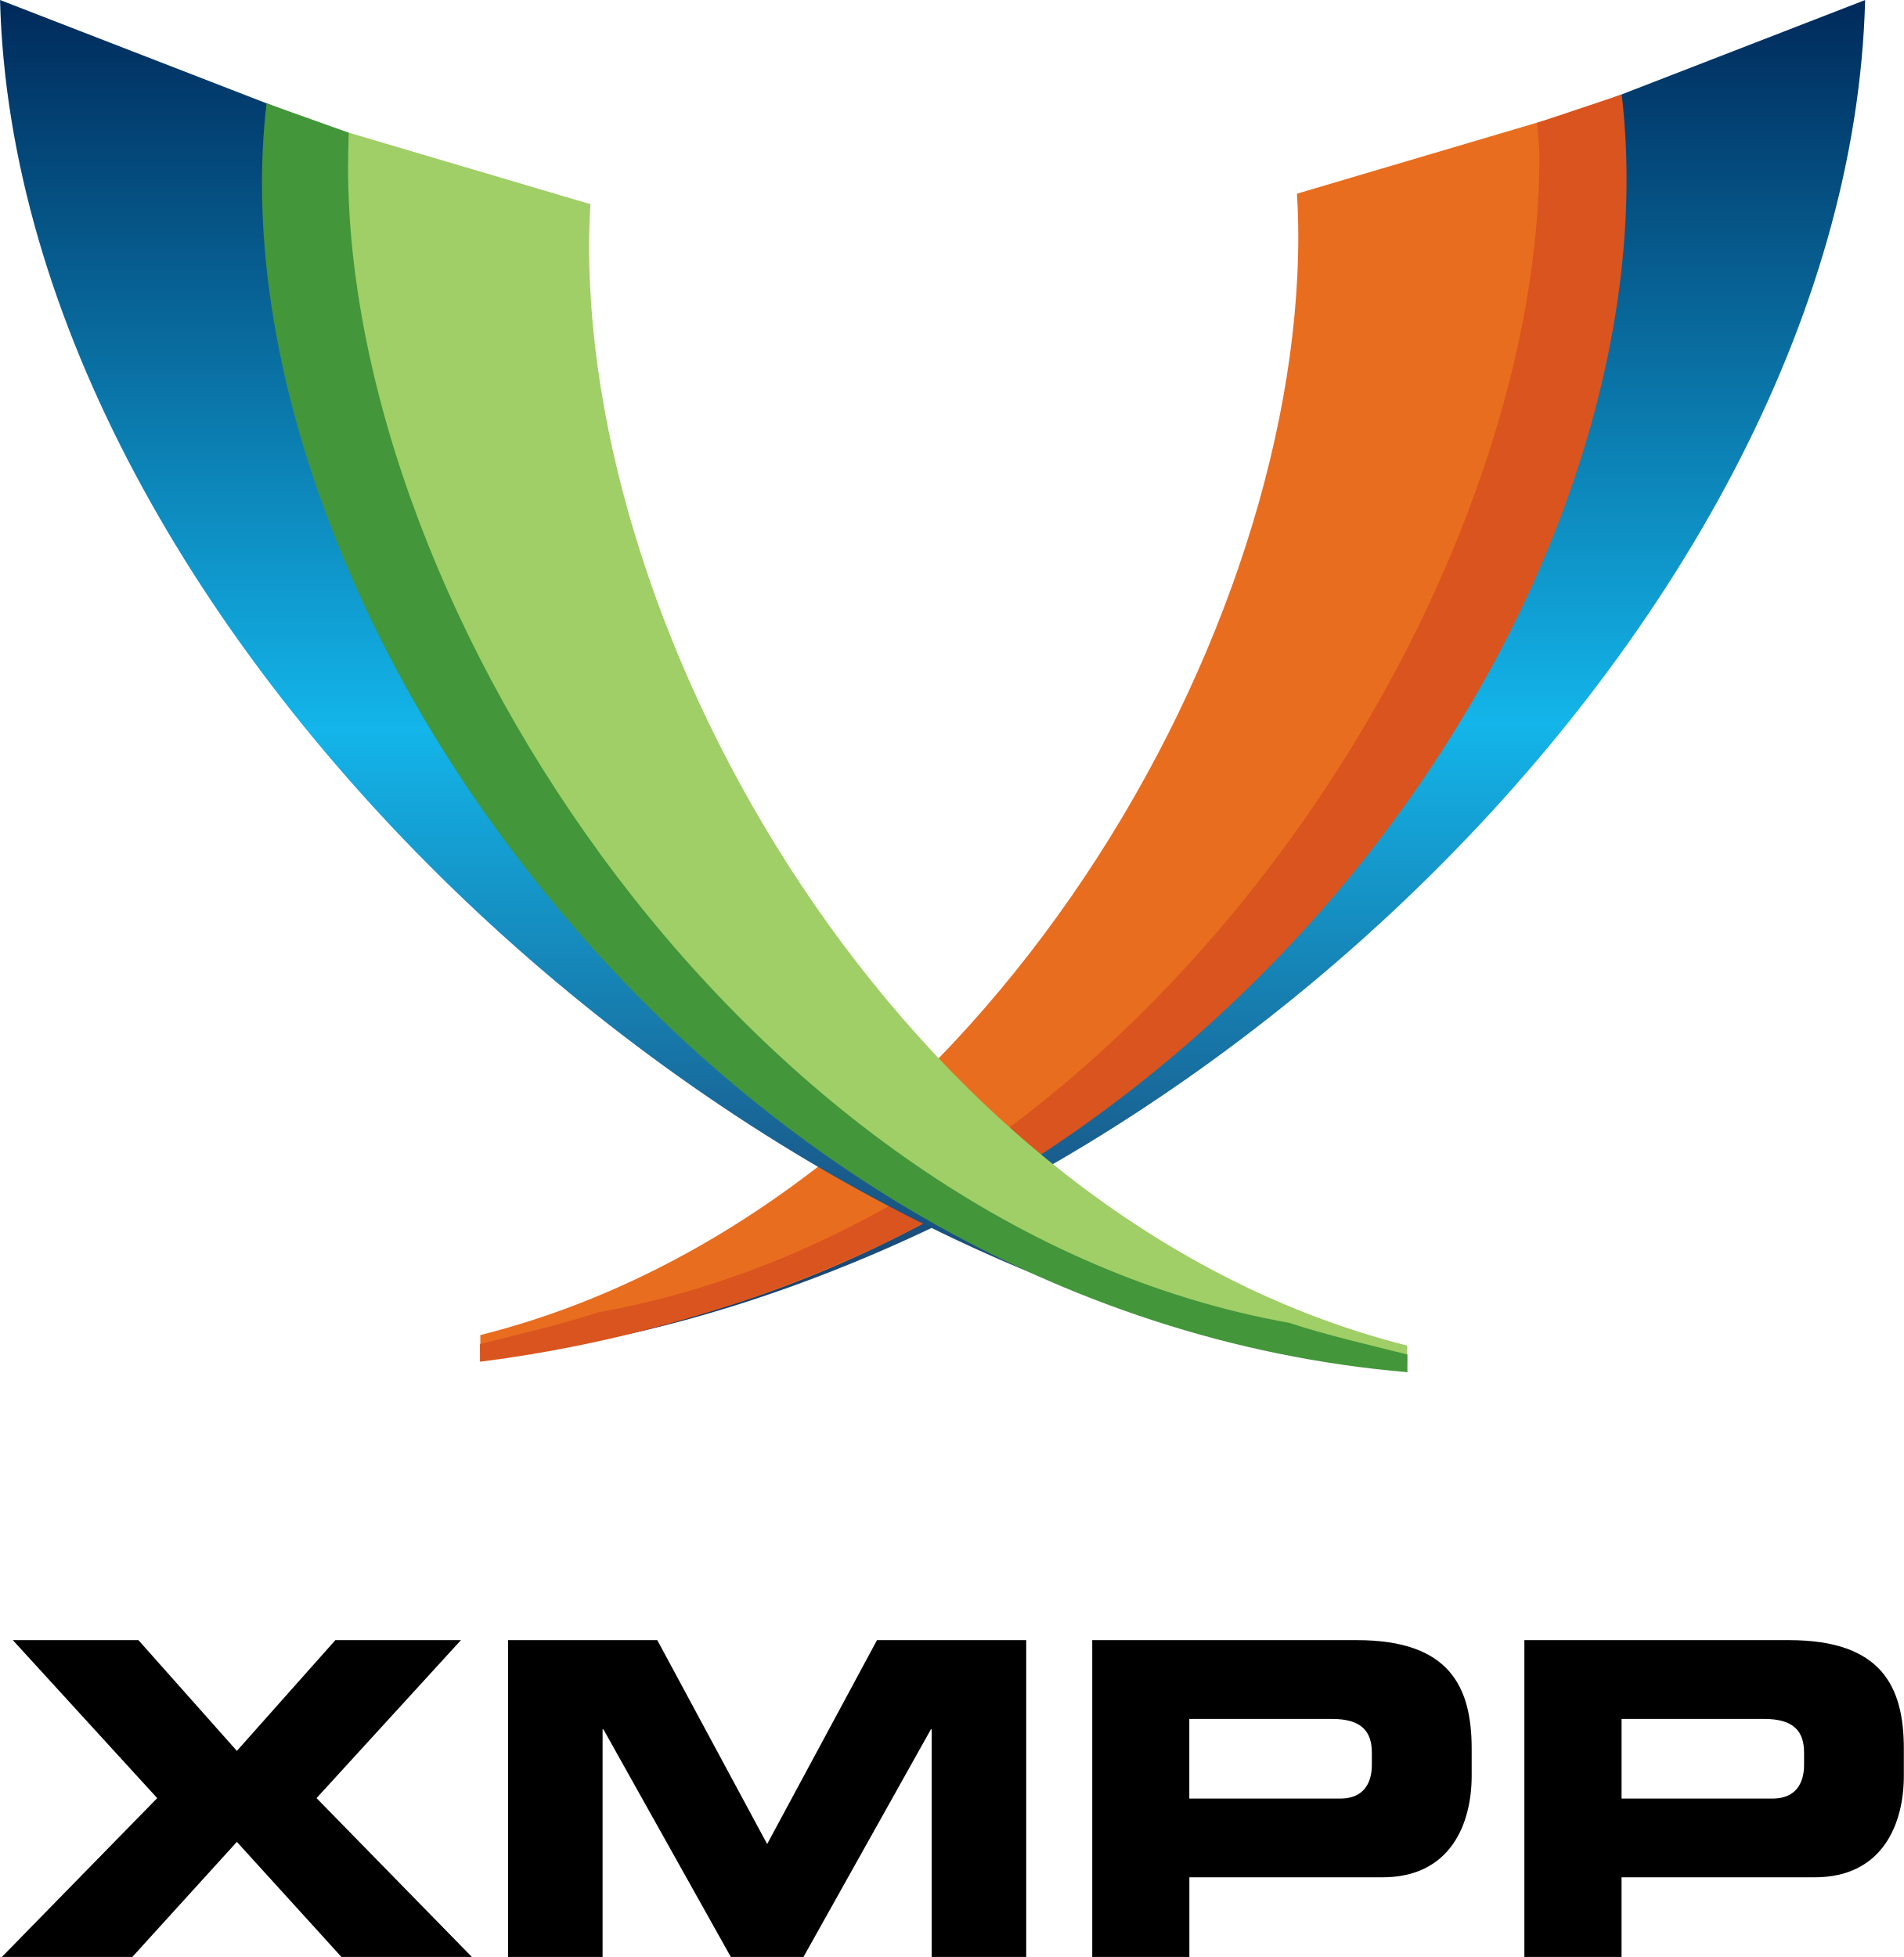
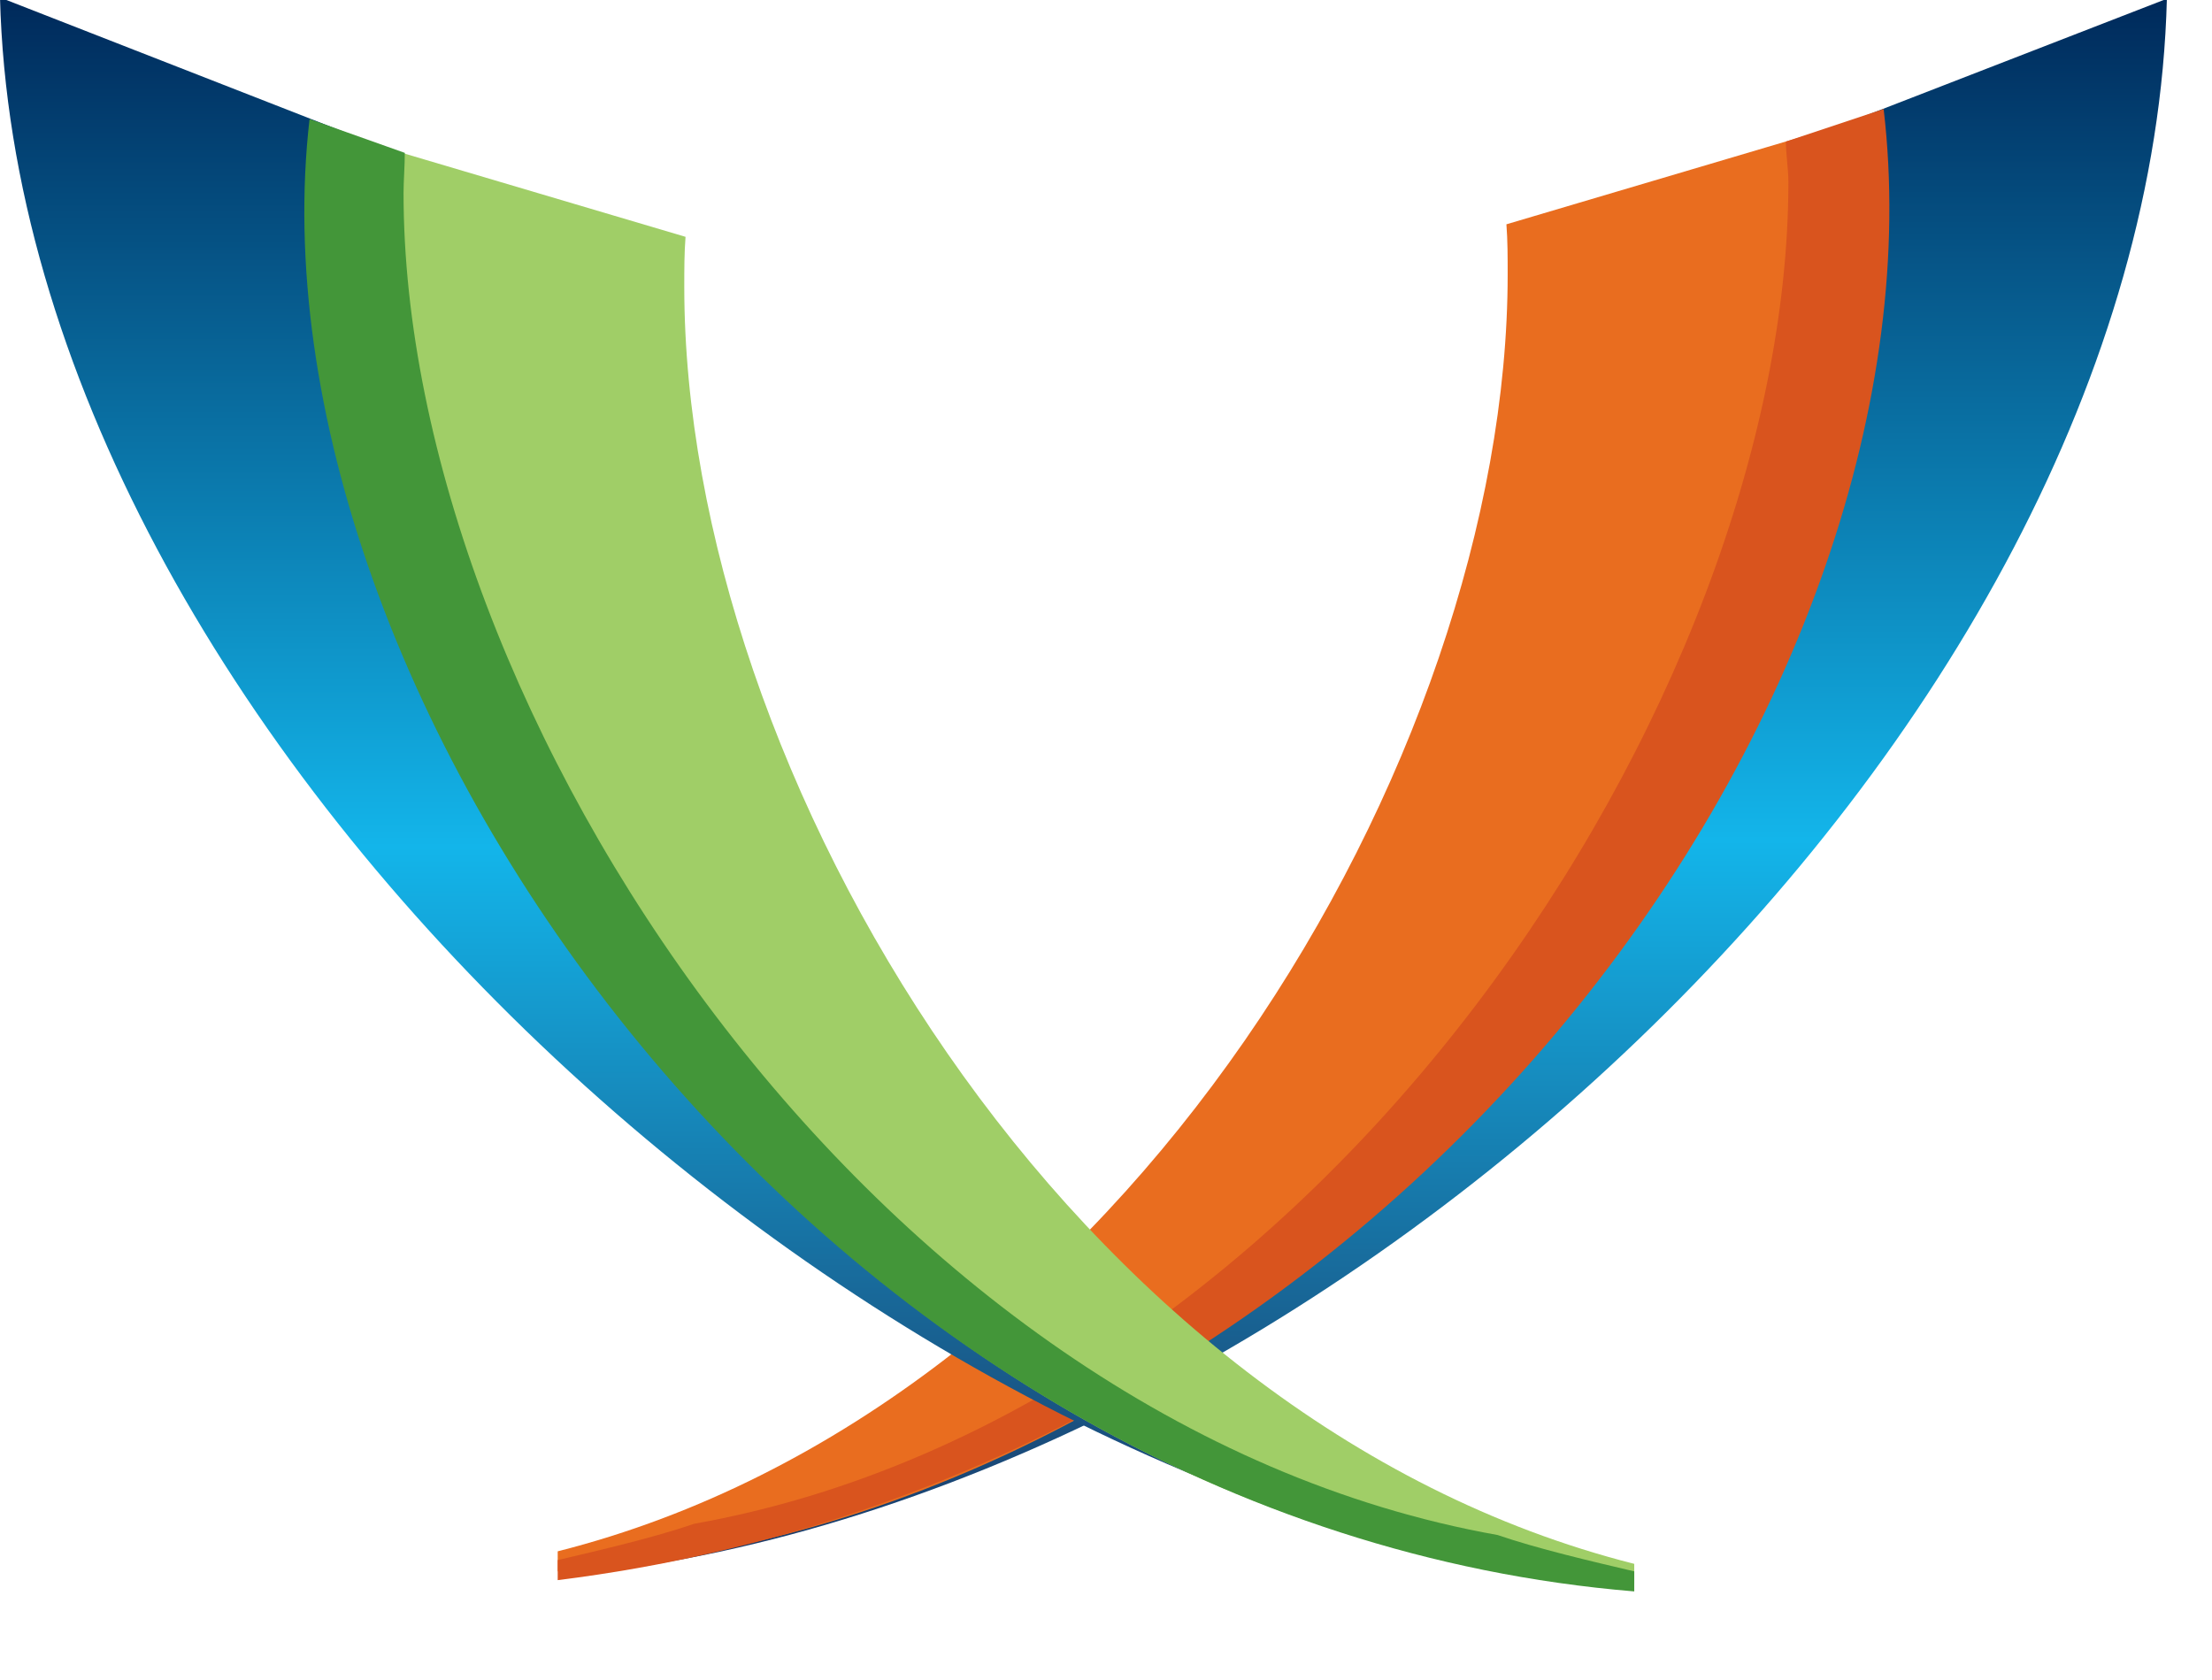
- <svg xmlns="http://www.w3.org/2000/svg" id="Layer_1" xml:space="preserve" height="181.44px" viewBox="0 0 176.486 181.437" width="176.49px" version="1.1" y="0px" x="0px" enable-background="new 0 0 176.486 181.437">
-   <linearGradient id="SVGID_1_" y2="0" gradientUnits="userSpaceOnUse" x2="-1807.2" gradientTransform="translate(1916)" y1="125.86" x1="-1807.2">
-     <stop stop-color="#1b3967" offset=".011" />
-     <stop stop-color="#13b5ea" offset=".467" />
-     <stop stop-color="#002b5c" offset=".995" />
+ <svg xmlns="http://www.w3.org/2000/svg" version="1.1" id="Layer_1" x="0px" y="0px" viewBox="-3277 648.6 176.5 134" enable-background="new -3277 648.6 176.5 134" xml:space="preserve">
+   <linearGradient id="SVGID_1_" gradientUnits="userSpaceOnUse" x1="-5084.277" y1="706.717" x2="-5084.277" y2="832.567" gradientTransform="matrix(1 0 0 -1 1916.141 1481.145)">
+     <stop offset="1.100000e-02" style="stop-color:#1B3967" />
+     <stop offset="0.467" style="stop-color:#13B5EA" />
+     <stop offset="0.995" style="stop-color:#002B5C" />
  </linearGradient>
-   <path d="m136.29 14.189c0.077 1.313-1.786 0.968-1.786 2.293 0 38.551-44.72 96.831-89.847 108.19v1.182c59.957-5.51 126.73-66.8 128.24-125.85l-36.6 14.189z" fill="url(#SVGID_1_)" />
-   <path d="m120.23 17.96c0.077 1.313 0.121 2.633 0.121 3.958 0 38.551-30.7 90.497-75.827 101.86v1.637c59.065-3.823 105.81-63.023 105.81-109.2 0-2.375-0.125-4.729-0.371-7.056l-29.73 8.796z" fill="#E96D1F" />
-   <linearGradient id="SVGID_2_" y2="1.279e-13" gradientUnits="userSpaceOnUse" x2="-1073.2" gradientTransform="matrix(-1 0 0 1 -1008.2 0)" y1="126.85" x1="-1073.2">
-     <stop stop-color="#1b3967" offset=".011" />
-     <stop stop-color="#13b5ea" offset=".467" />
-     <stop stop-color="#002b5c" offset=".995" />
+   <path fill="url(#SVGID_1_)" d="M-3140.7,662.7c0.1,1.3-1.8,1-1.8,2.3c0,38.6-44.7,96.8-89.8,108.2v1.2  c60-5.5,126.7-66.8,128.2-125.9L-3140.7,662.7L-3140.7,662.7z" />
+   <path fill="#E96D1F" d="M-3156.8,666.5c0.1,1.3,0.1,2.6,0.1,4c0,38.6-30.7,90.5-75.8,101.9v1.6c59.1-3.8,105.8-63,105.8-109.2  c0-2.4-0.1-4.7-0.4-7.1L-3156.8,666.5L-3156.8,666.5z" />
+   <path fill="#D9541E" d="M-3126.7,657.3l-7.8,2.6c0,1,0.2,2.2,0.2,3.2c0,41.2-37.3,98.2-87.3,107.1c-3.2,1.1-7.5,2.1-10.9,2.9v1.6  C-3164.2,766.2-3121.3,703.1-3126.7,657.3L-3126.7,657.3z" />
+   <linearGradient id="SVGID_2_" gradientUnits="userSpaceOnUse" x1="-10904.185" y1="705.72" x2="-10904.185" y2="832.57" gradientTransform="matrix(-1 0 0 -1 -14116.325 1481.145)">
+     <stop offset="1.100000e-02" style="stop-color:#1B3967" />
+     <stop offset="0.467" style="stop-color:#13B5EA" />
+     <stop offset="0.995" style="stop-color:#002B5C" />
  </linearGradient>
-   <path d="m150.34 8.76l-7.833 2.625c0.041 0.963 0.191 2.203 0.191 3.173 0 41.219-37.272 98.205-87.274 107.12-3.243 1.089-7.538 2.077-10.93 2.932v1.639c68.344-8.66 111.18-71.719 105.84-117.49z" fill="#D9541E" />
-   <path d="m36.599 14.189c-0.077 1.313 1.787 0.968 1.787 2.293 0 38.551 46.558 97.366 91.688 108.73v1.639c-59.953-5.52-128.56-67.8-130.07-126.85l36.599 14.189z" fill="url(#SVGID_2_)" />
-   <path d="m54.731 18.932c-0.076 1.313-0.12 2.63-0.12 3.957 0 38.551 30.699 90.497 75.827 101.86v1.639c-59.044-2.79-105.81-63.024-105.81-109.2 0-2.375 0.128-4.729 0.371-7.056l29.73 8.798z" fill="#A0CE67" />
-   <path d="m24.713 9.583l7.617 2.722c-0.041 0.962-0.066 2.254-0.066 3.225 0 41.219 37.271 98.204 87.272 107.12 3.245 1.088 7.538 2.077 10.932 2.931v1.638c-65.254-5.56-111.1-71.866-105.76-117.64z" fill="#439639" />
-   <path d="m14.576 166.71l-13.388-14.65h11.643l9.127 10.268 9.129-10.268h11.643l-13.387 14.646 14.401 14.728h-12.09l-9.697-10.67-9.693 10.67h-12.092l14.404-14.73z" />
-   <path d="m47.096 152.06h13.836l10.183 18.905 10.183-18.905h13.832v29.374h-8.762v-21.096h-0.08l-11.807 21.096h-6.733l-11.807-21.096h-0.082v21.096h-8.764v-29.37z" />
-   <path d="m101.25 152.06h24.546c8.559 0 10.628 4.302 10.628 10.063v2.516c0 4.381-1.908 9.41-8.275 9.41h-17.894v7.385h-9.005v-29.38zm9 14.69h13.997c2.109 0 2.924-1.377 2.924-3.123v-1.135c0-1.99-0.976-3.127-3.694-3.127h-13.227v7.38z" />
-   <path d="m141.31 152.06h24.546c8.561 0 10.63 4.302 10.63 10.063v2.516c0 4.381-1.907 9.41-8.275 9.41h-17.893v7.385h-9.008v-29.38zm9.01 14.69h13.996c2.11 0 2.922-1.377 2.922-3.123v-1.135c0-1.99-0.974-3.127-3.693-3.127h-13.225v7.38z" />
+   <path fill="url(#SVGID_2_)" d="M-3240.4,662.7c-0.1,1.3,1.8,1,1.8,2.3c0,38.6,46.6,97.4,91.7,108.7v1.6  c-60-5.5-128.6-67.8-130.1-126.9L-3240.4,662.7L-3240.4,662.7z" />
+   <path fill="#A0CE67" d="M-3222.3,667.5c-0.1,1.3-0.1,2.6-0.1,4c0,38.6,30.7,90.5,75.8,101.9v1.6c-59-2.8-105.8-63-105.8-109.2  c0-2.4,0.1-4.7,0.4-7.1L-3222.3,667.5L-3222.3,667.5z" />
+   <path fill="#439639" d="M-3252.3,658.1l7.6,2.7c0,1-0.1,2.3-0.1,3.2c0,41.2,37.3,98.2,87.3,107.1c3.2,1.1,7.5,2.1,10.9,2.9v1.6  C-3211.8,770.2-3257.6,703.9-3252.3,658.1L-3252.3,658.1z" />
</svg>
